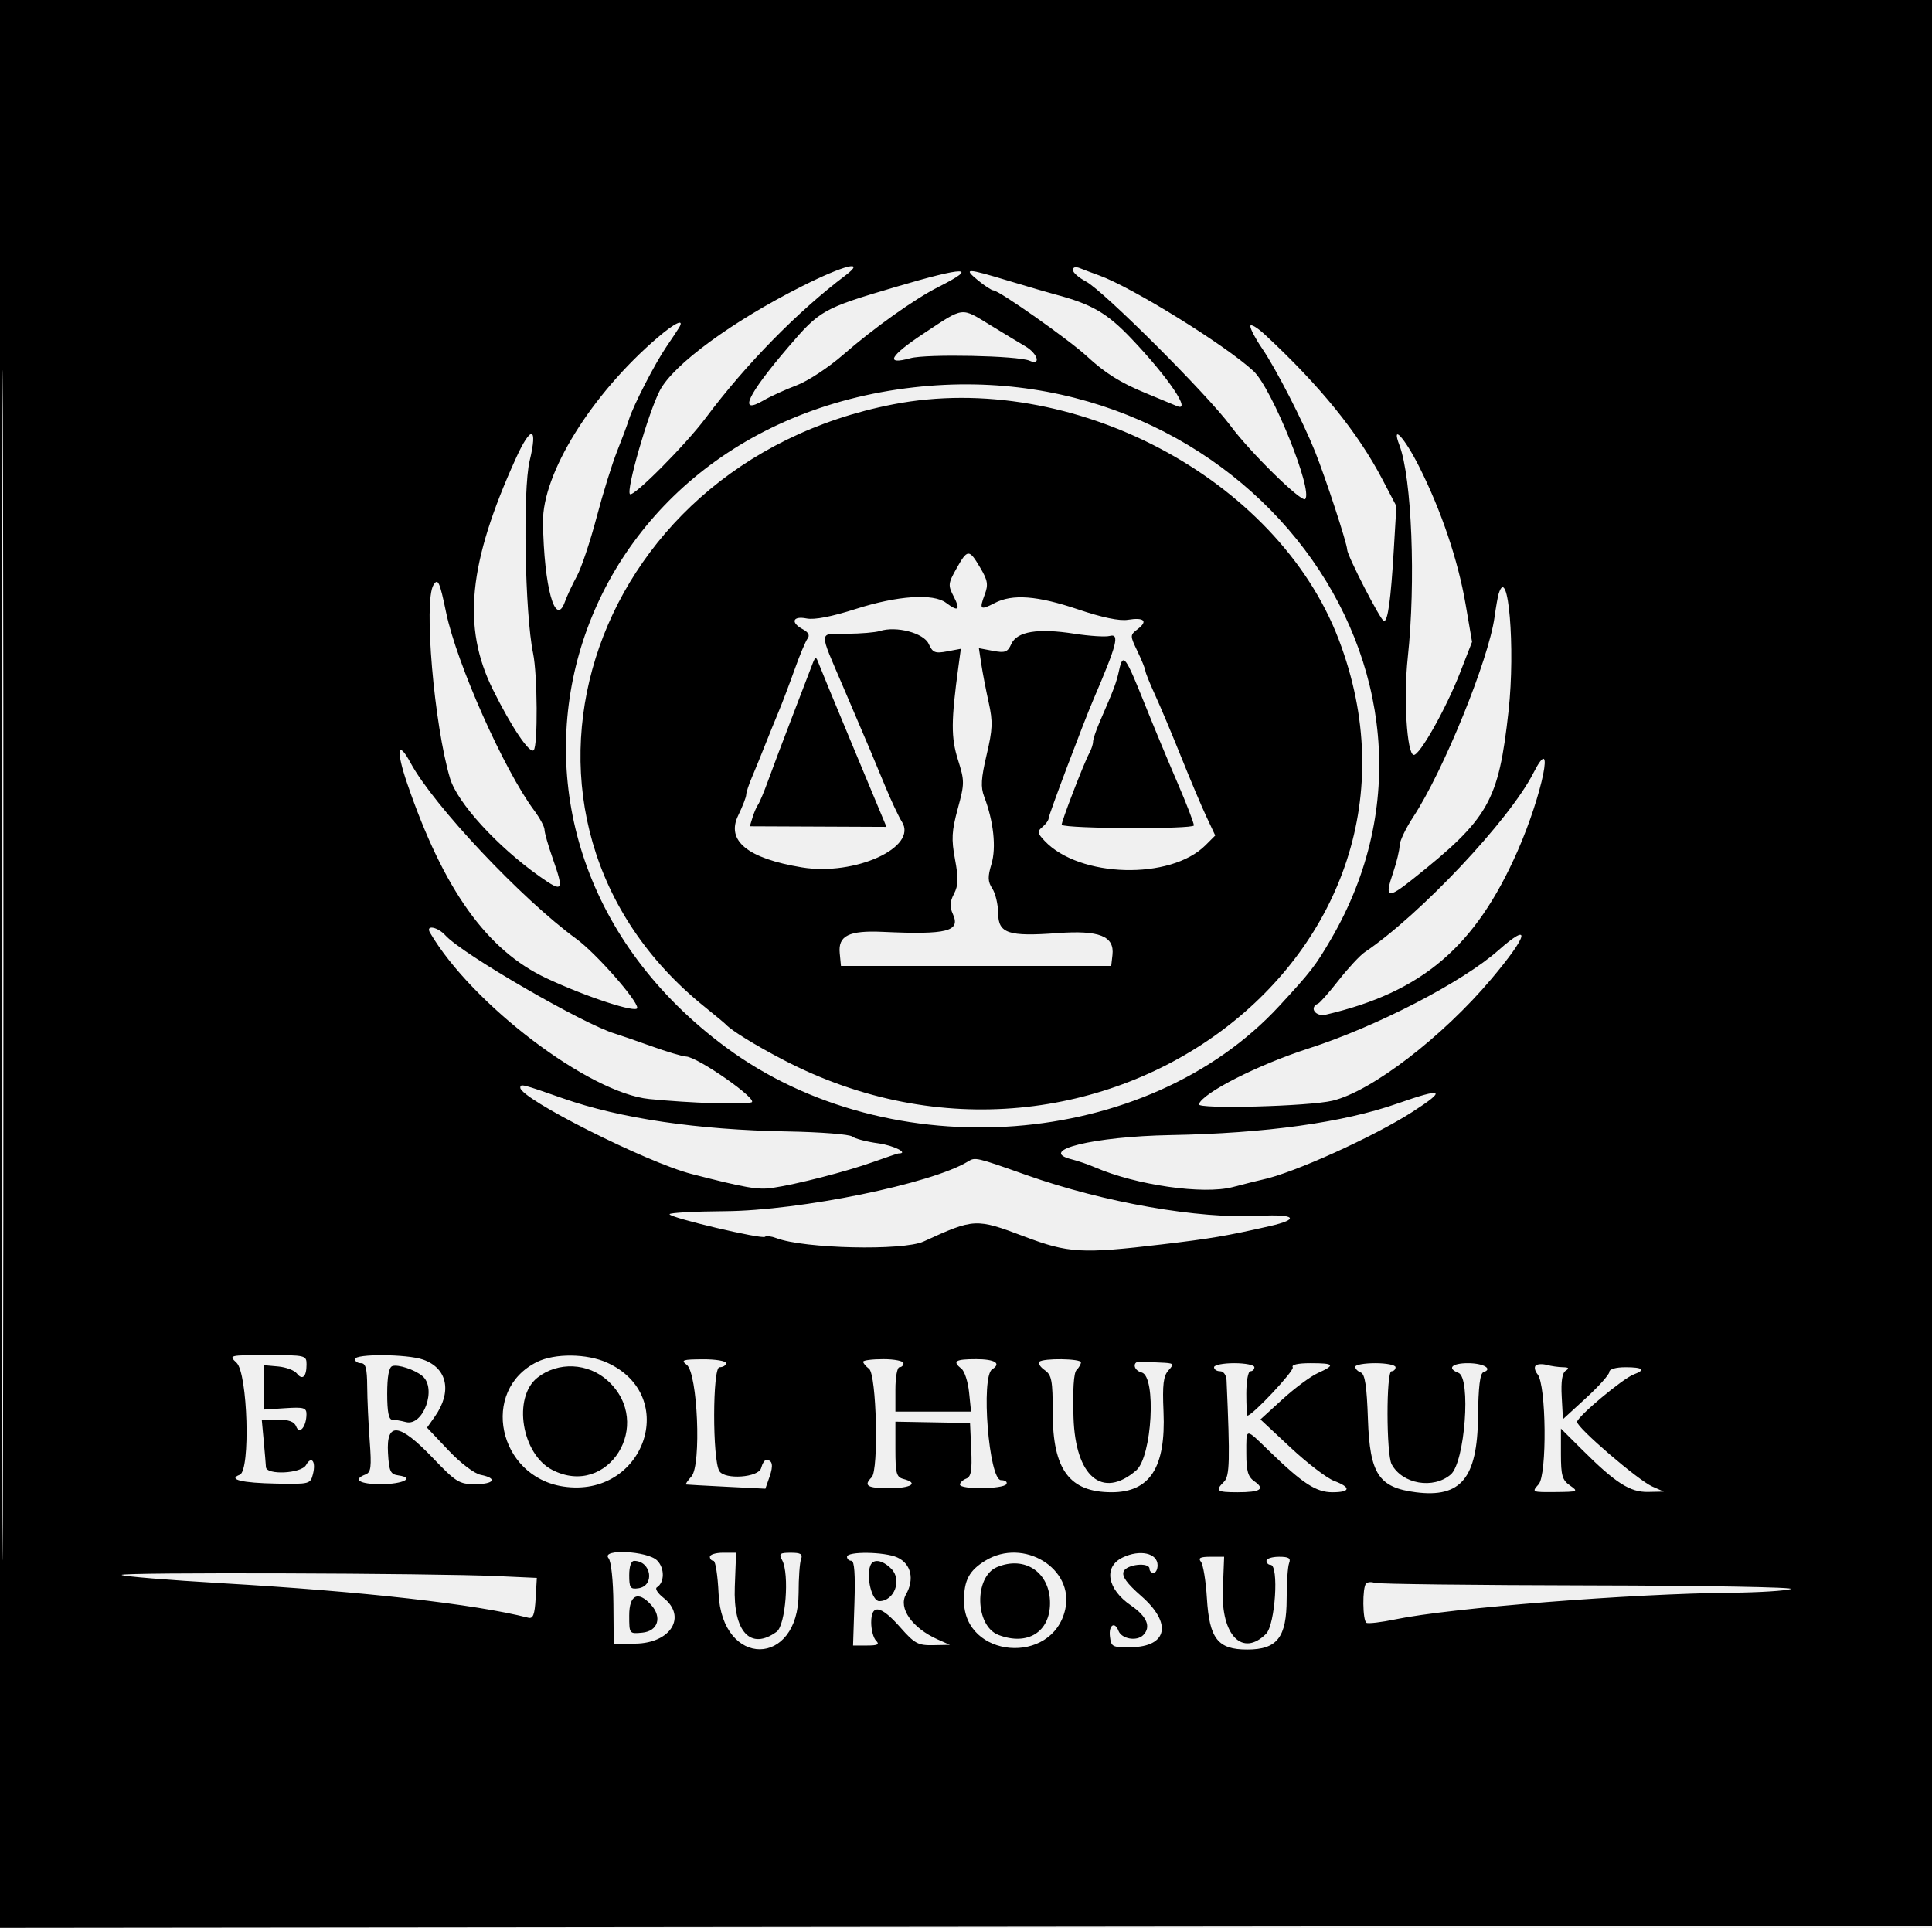
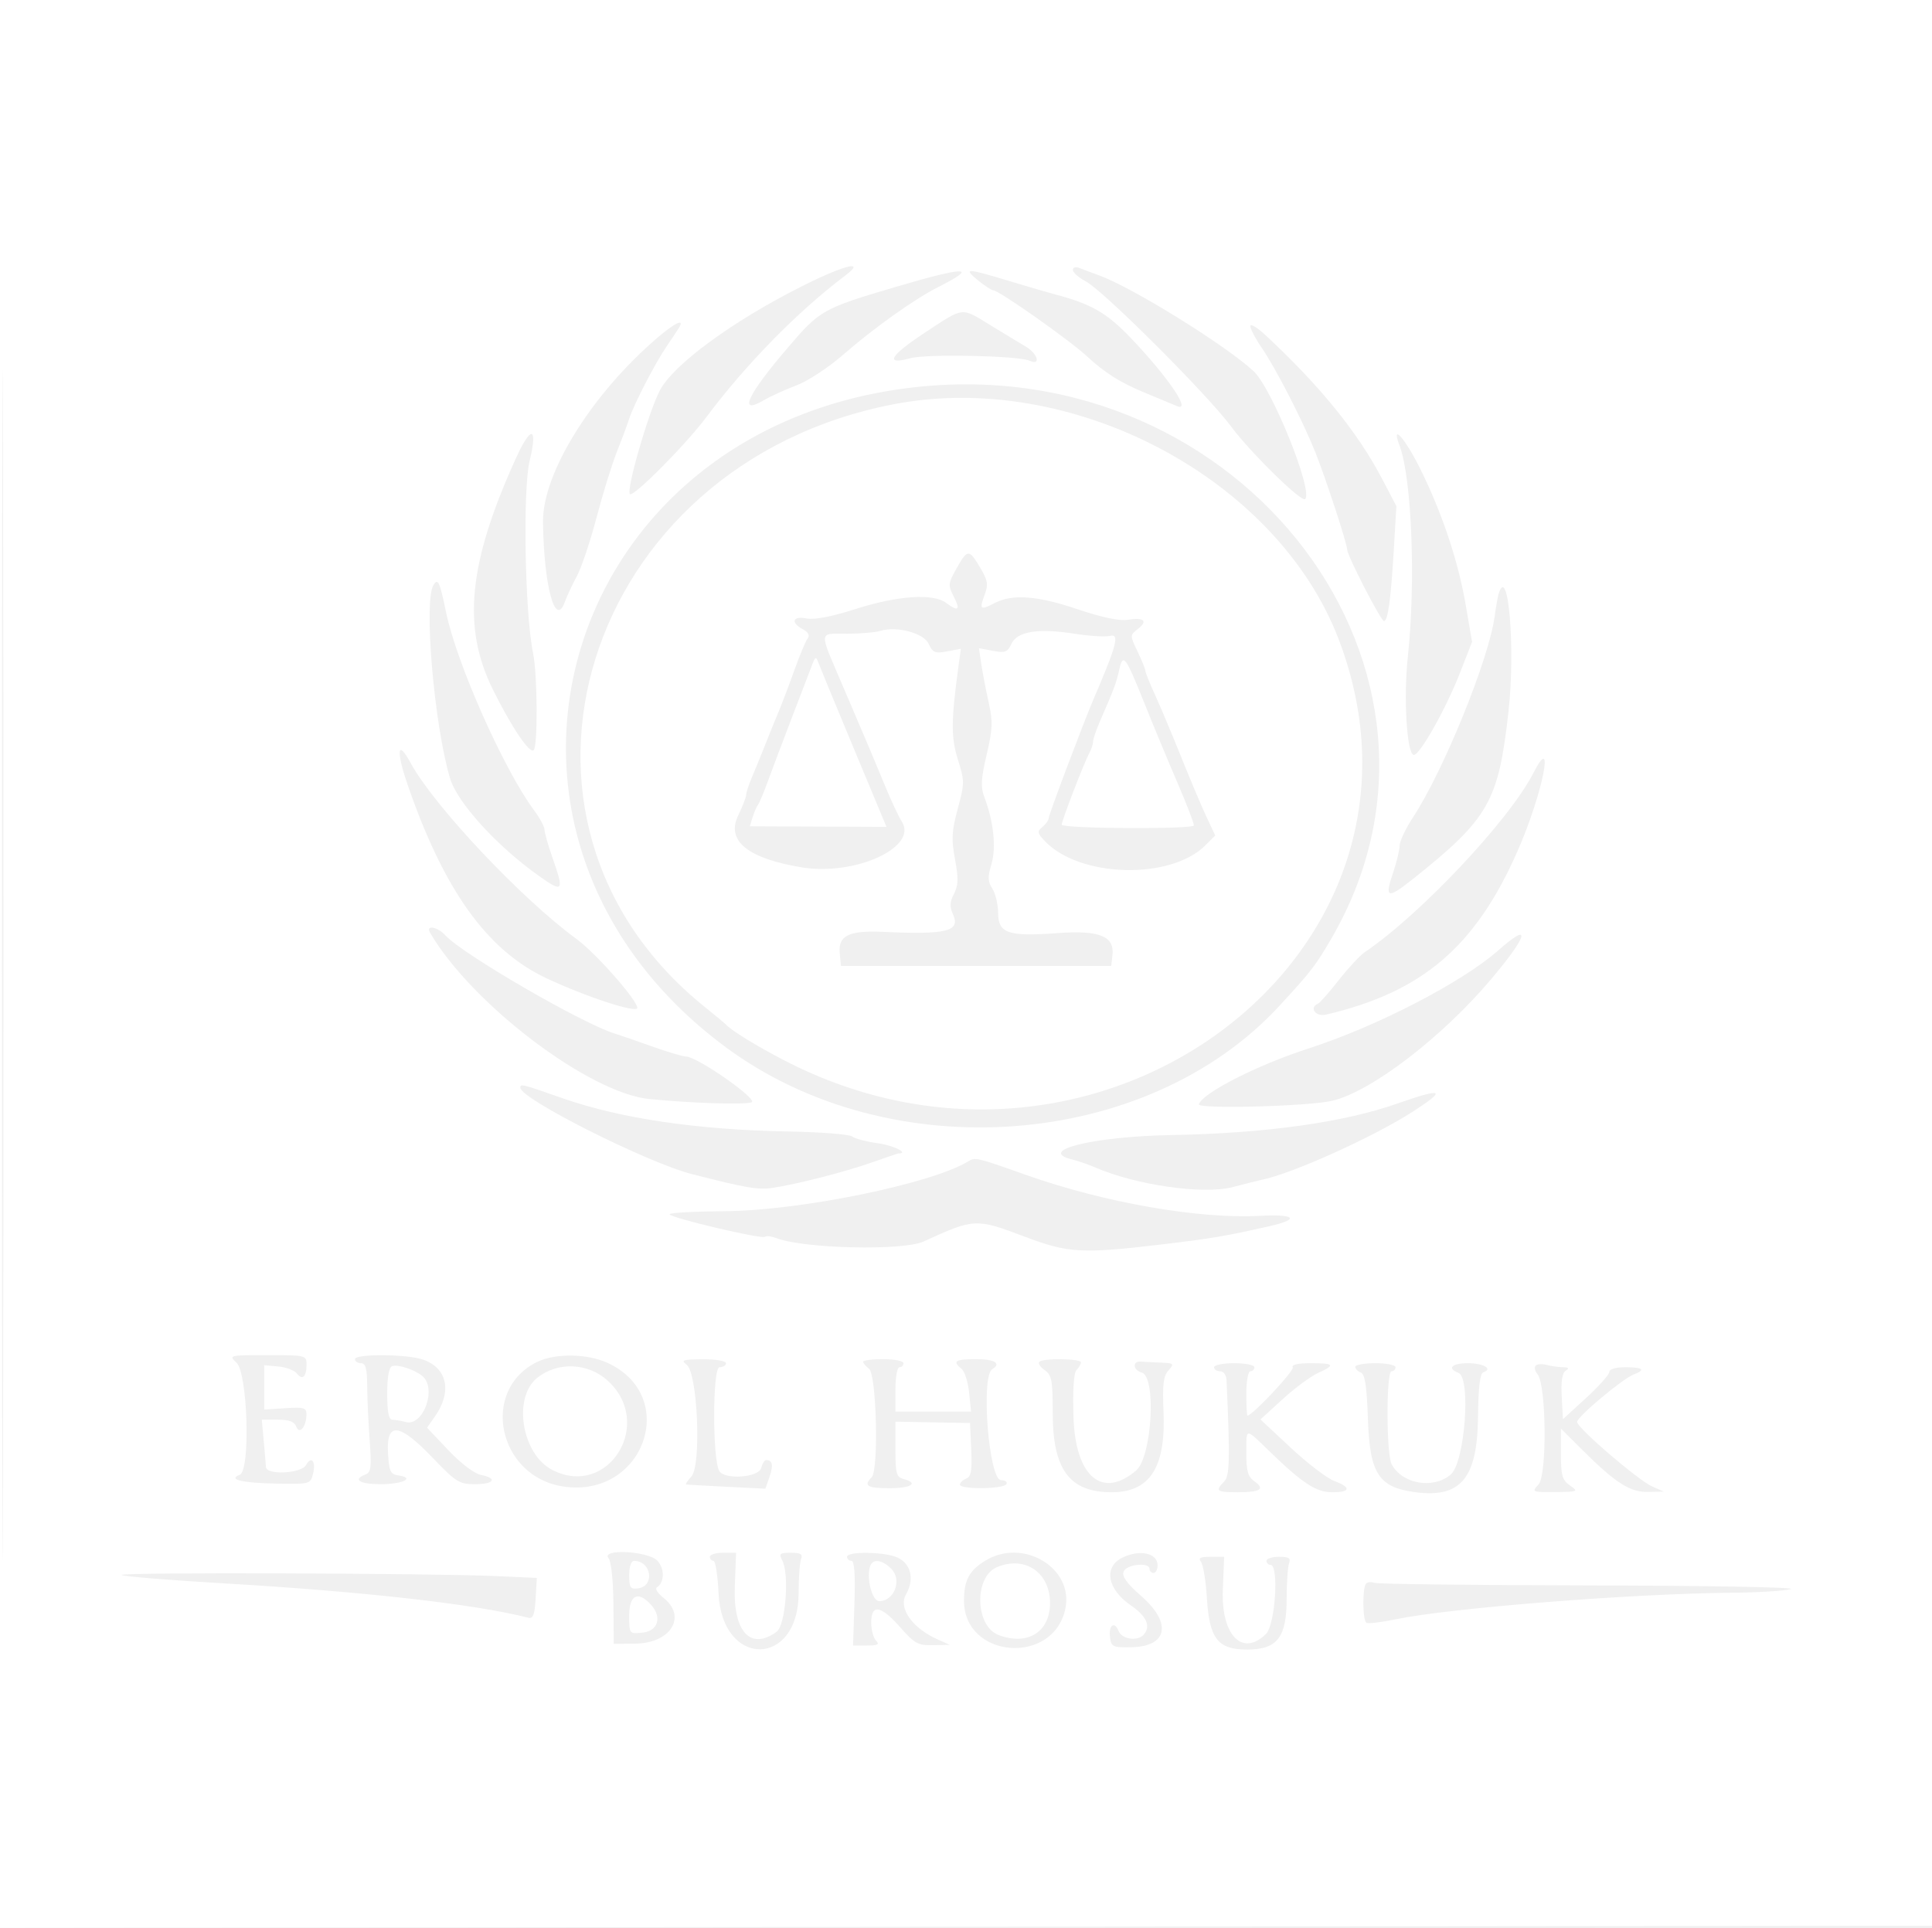
<svg xmlns="http://www.w3.org/2000/svg" width="100%" height="auto" viewBox="0 0 479 478" version="1.1">
-   <path d="M 0 239.002 L 0 478.004 239.750 477.752 L 479.500 477.500 479.752 238.750 L 480.004 0 240.002 0 L 0 0 0 239.002 M 0.492 239.500 C 0.492 370.950, 0.608 424.576, 0.750 358.670 C 0.892 292.763, 0.892 185.213, 0.750 119.670 C 0.608 54.126, 0.492 108.050, 0.492 239.500 M 198.768 71.004 C 181.467 79.719, 166.904 90.417, 163.574 96.856 C 160.706 102.403, 155.196 121.529, 156.182 122.515 C 157.013 123.347, 170.013 110.267, 175.026 103.556 C 184.898 90.341, 197.763 77.219, 209.589 68.306 C 214.887 64.312, 209.271 65.712, 198.768 71.004 M 266 66.940 C 266 67.574, 267.462 68.860, 269.250 69.797 C 273.539 72.045, 299.357 97.827, 305.133 105.631 C 309.958 112.148, 322.691 124.643, 323.590 123.743 C 325.625 121.708, 315.313 96.181, 310.762 91.987 C 303.730 85.506, 280.676 71.224, 272.500 68.283 C 270.850 67.690, 268.712 66.885, 267.750 66.495 C 266.685 66.064, 266 66.237, 266 66.940 M 222 71.161 C 203.989 76.486, 203.288 76.880, 195.364 86.148 C 185.264 97.960, 182.930 102.983, 189.250 99.307 C 191.037 98.267, 194.750 96.573, 197.500 95.542 C 200.250 94.512, 205.425 91.115, 209 87.993 C 216.616 81.344, 226.774 74.113, 232.682 71.136 C 242.885 65.995, 239.451 66.003, 222 71.161 M 242.500 69.531 C 244.150 70.883, 245.857 71.992, 246.294 71.995 C 247.679 72.004, 265.116 84.295, 269.499 88.352 C 273.980 92.499, 277.824 94.910, 284 97.445 C 287.575 98.912, 291.063 100.361, 291.750 100.664 C 295.592 102.355, 289.792 93.726, 280.551 84 C 274.461 77.590, 270.666 75.393, 261.500 72.972 C 259.850 72.536, 254.675 71.023, 250 69.610 C 239.520 66.444, 238.723 66.435, 242.500 69.531 M 229.200 82.552 C 220.586 88.236, 219.267 90.593, 225.692 88.819 C 229.712 87.709, 252.436 88.183, 255.250 89.435 C 258.172 90.735, 257.308 87.689, 254.244 85.884 C 252.735 84.996, 248.826 82.633, 245.559 80.634 C 238.177 76.119, 239.115 76.009, 229.200 82.552 M 163.055 83.685 C 146.629 97.745, 134.438 117.399, 134.622 129.524 C 134.864 145.503, 137.687 155.776, 140.042 149.250 C 140.588 147.738, 141.936 144.847, 143.038 142.826 C 144.140 140.806, 146.327 134.281, 147.898 128.326 C 149.469 122.372, 151.743 115.025, 152.952 112 C 154.161 108.975, 155.503 105.375, 155.934 104 C 157.029 100.509, 162.340 90.190, 165.198 86 C 166.512 84.075, 167.931 81.938, 168.352 81.250 C 169.804 78.881, 167.349 80.009, 163.055 83.685 M 310 80.874 C 310 81.570, 311.291 84.021, 312.870 86.320 C 316.303 91.321, 323.001 104.365, 326.057 112 C 328.664 118.516, 334 134.812, 334 136.259 C 334 137.739, 342.370 154, 343.132 154 C 344.096 154, 344.822 148.756, 345.552 136.500 L 346.207 125.500 342.761 118.909 C 336.646 107.217, 327.320 95.708, 313.707 83.054 C 311.668 81.158, 310 80.177, 310 80.874 M 226.558 96.037 C 138.121 106.082, 109.295 207.412, 180 259.696 C 220.754 289.832, 284.332 285.057, 317.207 249.391 C 325.019 240.917, 326.096 239.527, 329.918 233 C 368.692 166.785, 308.296 86.753, 226.558 96.037 M 221.500 100.243 C 144.661 115.108, 117.068 203.334, 174.760 249.691 C 177.367 251.786, 179.725 253.747, 180 254.048 C 181.334 255.510, 187.235 259.147, 194.081 262.724 C 272.402 303.658, 361.595 236.202, 331.890 158.500 C 316.610 118.532, 265.738 91.684, 221.500 100.243 M 127.882 113.684 C 116.102 139.633, 114.531 155.516, 122.214 171 C 126.838 180.321, 131.331 186.989, 132.321 186 C 133.371 184.949, 133.261 167.247, 132.171 162 C 130.137 152.209, 129.584 121.415, 131.313 114.254 C 133.391 105.647, 131.660 105.359, 127.882 113.684 M 346.964 110.406 C 350.034 118.481, 351.047 144.284, 349.029 163 C 347.951 173, 348.800 186.958, 350.500 187.182 C 351.946 187.372, 358.492 175.761, 361.975 166.827 L 364.966 159.153 363.365 149.827 C 361.496 138.937, 357.353 126.652, 351.873 115.750 C 348.239 108.520, 344.841 104.821, 346.964 110.406 M 237.140 140.965 C 235.045 144.692, 235.006 145.111, 236.482 147.965 C 238.192 151.272, 237.579 151.752, 234.559 149.468 C 231.403 147.081, 222.541 147.679, 212.223 150.975 C 206.164 152.911, 201.914 153.733, 199.973 153.345 C 196.502 152.650, 195.927 154.355, 199.065 156.035 C 200.435 156.768, 200.826 157.536, 200.227 158.320 C 199.732 158.969, 198.283 162.425, 197.009 166 C 195.735 169.575, 193.941 174.300, 193.023 176.500 C 192.105 178.700, 190.554 182.525, 189.576 185 C 188.598 187.475, 187.169 190.978, 186.399 192.784 C 185.630 194.590, 185 196.524, 185 197.082 C 185 197.640, 184.102 199.955, 183.005 202.225 C 179.989 208.468, 185.361 212.841, 198.770 215.059 C 211.955 217.240, 227.652 210.084, 223.602 203.739 C 222.816 202.507, 220.967 198.575, 219.491 195 C 216.372 187.439, 215.940 186.419, 209.133 170.493 C 202.882 155.871, 202.793 157.167, 210.049 157.133 C 213.376 157.117, 217.020 156.811, 218.147 156.453 C 222.241 155.154, 229.016 156.940, 230.248 159.644 C 231.244 161.830, 231.825 162.068, 234.806 161.509 L 238.223 160.868 237.635 165.184 C 235.790 178.737, 235.766 182.847, 237.496 188.349 C 239.167 193.661, 239.165 194.210, 237.458 200.517 C 235.954 206.074, 235.845 208.067, 236.775 213.063 C 237.656 217.804, 237.604 219.534, 236.518 221.627 C 235.486 223.618, 235.421 224.830, 236.251 226.653 C 238.201 230.932, 234.848 231.784, 218.918 231.052 C 210.475 230.664, 207.772 231.990, 208.192 236.316 L 208.500 239.500 242 239.500 L 275.500 239.500 275.810 236.813 C 276.353 232.116, 272.568 230.598, 262.211 231.359 C 249.961 232.259, 247.508 231.437, 247.471 226.425 C 247.455 224.266, 246.809 221.528, 246.036 220.339 C 244.893 218.582, 244.852 217.439, 245.815 214.224 C 247.040 210.133, 246.338 203.638, 244.009 197.520 C 243.108 195.153, 243.233 193.018, 244.617 187.142 C 246.114 180.786, 246.184 178.951, 245.115 174.122 C 244.430 171.030, 243.607 166.750, 243.285 164.610 L 242.699 160.721 246.183 161.375 C 249.200 161.940, 249.811 161.711, 250.746 159.659 C 252.159 156.558, 257.303 155.719, 266.322 157.118 C 270.099 157.704, 274.047 157.959, 275.095 157.685 C 277.668 157.013, 276.986 159.683, 271.061 173.500 C 268.623 179.183, 260 202.063, 260 202.847 C 260 203.346, 259.310 204.328, 258.467 205.028 C 257.104 206.159, 257.161 206.543, 258.981 208.480 C 267.590 217.644, 290.192 218.263, 298.881 209.573 L 301.295 207.159 299.119 202.529 C 297.921 199.982, 295.101 193.309, 292.851 187.699 C 290.601 182.090, 287.689 175.165, 286.380 172.312 C 285.071 169.458, 283.985 166.758, 283.966 166.312 C 283.947 165.865, 283.072 163.700, 282.020 161.500 C 280.127 157.540, 280.128 157.485, 282.099 155.962 C 284.676 153.970, 283.652 153.020, 279.633 153.672 C 277.553 154.010, 273.256 153.113, 267.281 151.095 C 257.195 147.688, 251.020 147.219, 246.601 149.524 C 243.032 151.385, 242.744 151.141, 244.137 147.434 C 245.068 144.956, 244.895 143.918, 243.021 140.750 C 240.253 136.070, 239.883 136.084, 237.140 140.965 M 107.470 145.049 C 104.999 149.047, 107.634 179.775, 111.581 192.992 C 113.389 199.045, 123.264 209.866, 133.750 217.283 C 139.609 221.427, 139.907 221.011, 137 212.740 C 135.900 209.611, 135 206.451, 135 205.719 C 135 204.987, 133.846 202.839, 132.436 200.944 C 124.961 190.905, 113.227 164.526, 110.608 151.876 C 109.021 144.208, 108.581 143.250, 107.470 145.049 M 371.552 147.250 C 371.340 147.938, 370.886 150.525, 370.542 153 C 369.065 163.640, 357.844 191.214, 350.355 202.604 C 348.510 205.410, 347 208.593, 347 209.675 C 347 210.758, 346.274 213.773, 345.388 216.376 C 343.222 222.730, 343.971 222.989, 350.190 218.037 C 369.161 202.933, 371.529 198.781, 374.016 176.260 C 375.736 160.684, 373.938 139.509, 371.552 147.250 M 201.483 164.500 C 201.070 165.600, 198.827 171.450, 196.498 177.500 C 194.169 183.550, 191.452 190.750, 190.460 193.500 C 189.467 196.250, 188.338 198.950, 187.950 199.500 C 187.562 200.050, 186.943 201.484, 186.575 202.687 L 185.905 204.874 202.844 204.947 L 219.783 205.021 211.547 185.260 C 207.017 174.392, 203.068 164.825, 202.772 164 C 202.345 162.812, 202.077 162.916, 201.483 164.500 M 277.468 166.147 C 276.769 169.329, 276.289 170.607, 272.583 179.151 C 271.713 181.159, 271 183.303, 271 183.915 C 271 184.527, 270.577 185.809, 270.059 186.764 C 268.676 189.315, 262.930 204.272, 263.237 204.521 C 264.441 205.497, 296 205.626, 295.998 204.656 C 295.996 204.020, 294.149 199.225, 291.893 194 C 289.636 188.775, 285.989 180, 283.788 174.500 C 279.012 162.569, 278.424 161.792, 277.468 166.147 M 100.952 194.250 C 109.977 220.600, 120.723 235.633, 135.475 242.550 C 145.397 247.202, 158 251.319, 158 249.908 C 158 247.960, 147.703 236.291, 142.892 232.787 C 129.377 222.943, 107.484 199.700, 101.797 189.158 C 98.588 183.210, 98.126 185.998, 100.952 194.250 M 380.169 191.669 C 374.231 203.309, 352.153 226.766, 338.367 236.083 C 337.194 236.876, 334.296 239.994, 331.927 243.012 C 329.558 246.030, 327.256 248.650, 326.810 248.833 C 324.469 249.797, 326.157 252.180, 328.750 251.573 C 352.652 245.974, 365.804 234.741, 376.255 211 C 382.414 197.009, 385.684 180.859, 380.169 191.669 M 106.612 231.250 C 116.949 248.944, 146.063 271.027, 161 272.503 C 171.271 273.518, 184.122 273.940, 186.302 273.333 C 188.302 272.777, 172.976 262.036, 170.070 261.958 C 169.207 261.934, 165.350 260.785, 161.500 259.403 C 157.650 258.022, 153.600 256.623, 152.500 256.295 C 144.667 253.962, 114.626 236.560, 110.433 231.926 C 108.491 229.780, 105.438 229.240, 106.612 231.250 M 371.500 235.620 C 362.552 243.533, 341.366 254.497, 324.500 259.943 C 311.802 264.043, 298.178 270.966, 297.234 273.798 C 296.817 275.050, 324.508 274.317, 330.360 272.921 C 340.029 270.614, 357.635 257.116, 369.770 242.704 C 378.909 231.852, 379.775 228.303, 371.500 235.620 M 129 269.693 C 129 272.435, 160.349 288.230, 171.460 291.087 C 184.922 294.548, 187.913 295.063, 191.500 294.538 C 197.508 293.658, 209.741 290.514, 216.465 288.122 C 219.746 286.955, 222.559 286, 222.715 286 C 225.530 286, 221.580 283.997, 217.750 283.482 C 214.863 283.094, 211.951 282.333, 211.280 281.791 C 210.610 281.249, 203.410 280.687, 195.280 280.542 C 172.895 280.142, 153.779 277.321, 139.502 272.310 C 129.446 268.780, 129 268.669, 129 269.693 M 346.500 273.606 C 333.038 278.330, 313.805 281.010, 290.276 281.438 C 271.091 281.788, 256.924 285.269, 265.741 287.466 C 267.258 287.845, 269.850 288.738, 271.500 289.451 C 281.706 293.865, 298.348 296.243, 305.647 294.331 C 308.866 293.488, 312.175 292.658, 313 292.487 C 320.569 290.918, 340.604 281.858, 350.250 275.643 C 358.788 270.142, 357.838 269.626, 346.500 273.606 M 240 287.983 C 230.992 293.503, 198.383 300.174, 179.750 300.310 C 172.188 300.364, 166 300.704, 166 301.064 C 166 301.920, 188.983 307.350, 189.676 306.658 C 189.967 306.366, 191.233 306.518, 192.488 306.995 C 199.367 309.611, 223.892 310.168, 229 307.824 C 241.535 302.074, 241.958 302.053, 254 306.606 C 264.879 310.719, 268.185 310.908, 288.043 308.552 C 300.213 307.109, 304.034 306.461, 314.750 304.027 C 322.426 302.283, 321.161 300.987, 312.250 301.465 C 297.191 302.273, 273.730 298.167, 254.500 291.358 C 241.914 286.902, 241.806 286.877, 240 287.983 M 58.638 337.877 C 61.427 340.475, 62.136 364.627, 59.454 365.656 C 56.391 366.831, 59.968 367.697, 68.546 367.857 C 76.787 368.011, 76.971 367.963, 77.599 365.461 C 78.381 362.345, 77.218 360.859, 75.875 363.258 C 74.693 365.372, 66.041 365.800, 65.935 363.750 C 65.900 363.063, 65.652 360.137, 65.385 357.250 L 64.899 352 68.843 352 C 71.651 352, 72.976 352.495, 73.447 353.722 C 74.249 355.812, 75.959 353.748, 75.985 350.658 C 75.998 349.058, 75.311 348.861, 70.750 349.158 L 65.500 349.500 65.500 344 L 65.500 338.500 69 338.817 C 70.925 338.992, 72.994 339.772, 73.599 340.552 C 74.975 342.326, 76 341.379, 76 338.333 C 76 336.049, 75.795 336, 66.311 336 C 56.786 336, 56.657 336.032, 58.638 337.877 M 88 337 C 88 337.550, 88.675 338, 89.500 338 C 90.655 338, 91.009 339.323, 91.039 343.750 C 91.061 346.913, 91.339 352.981, 91.658 357.236 C 92.148 363.788, 91.989 365.067, 90.619 365.593 C 87.333 366.854, 89.154 368, 94.441 368 C 99.894 368, 103.019 366.425, 98.765 365.821 C 96.787 365.541, 96.462 364.835, 96.198 360.250 C 95.747 352.424, 98.984 352.788, 107.319 361.500 C 113.055 367.496, 113.865 368, 117.769 368 C 122.542 368, 123.452 366.540, 119.208 365.692 C 117.579 365.366, 114.220 362.811, 111.145 359.560 L 105.874 353.986 107.806 351.243 C 112.144 345.083, 110.930 339.217, 104.881 337.108 C 100.901 335.721, 88 335.638, 88 337 M 133.154 337.694 C 118.935 344.700, 123.462 366.147, 139.673 368.578 C 159.674 371.578, 168.686 346.122, 150.541 337.880 C 145.523 335.600, 137.577 335.515, 133.154 337.694 M 170.260 338.400 C 172.970 340.456, 173.933 363.311, 171.427 366.081 C 170.472 367.136, 169.872 368.035, 170.095 368.078 C 170.318 368.120, 174.834 368.372, 180.131 368.638 L 189.762 369.121 190.799 366.146 C 191.788 363.309, 191.520 362, 189.950 362 C 189.556 362, 188.998 362.900, 188.710 364 C 188.097 366.347, 179.708 366.955, 178.346 364.751 C 176.613 361.947, 176.645 339, 178.382 339 C 179.272 339, 180 338.550, 180 338 C 180 337.446, 177.438 337.014, 174.250 337.032 C 169.237 337.060, 168.726 337.235, 170.260 338.400 M 214 337.640 C 214 337.992, 214.659 338.779, 215.464 339.390 C 217.320 340.798, 217.895 364.505, 216.115 366.285 C 214.014 368.386, 215.006 369, 220.500 369 C 225.933 369, 227.881 367.725, 224 366.710 C 222.246 366.252, 222 365.346, 222 359.344 L 221.999 352.500 231.250 352.665 L 240.500 352.831 240.796 359.429 C 241.030 364.648, 240.769 366.151, 239.546 366.621 C 238.696 366.947, 238 367.616, 238 368.107 C 238 369.339, 248.734 369.239, 249.500 368 C 249.840 367.450, 249.248 367, 248.184 367 C 245.175 367, 243.132 341.273, 246 339.500 C 248.342 338.053, 246.657 337, 242 337 C 236.806 337, 236.037 337.509, 238.388 339.390 C 239.151 340, 239.996 342.637, 240.265 345.250 L 240.754 350 231.377 350 L 222 350 222 344.500 C 222 341.475, 222.450 339, 223 339 C 223.550 339, 224 338.550, 224 338 C 224 337.450, 221.750 337, 219 337 C 216.250 337, 214 337.288, 214 337.640 M 257.673 337.660 C 257.310 338.023, 257.910 338.949, 259.006 339.717 C 260.752 340.940, 261 342.258, 261.002 350.307 C 261.004 364.395, 265.156 369.994, 275.602 369.998 C 285.103 370.002, 289.069 363.844, 288.470 350.022 C 288.178 343.275, 288.431 341.182, 289.707 339.772 C 291.212 338.108, 291.087 337.991, 287.655 337.850 C 285.645 337.767, 283.475 337.655, 282.833 337.600 C 280.697 337.417, 280.884 339.737, 283.052 340.303 C 286.742 341.268, 285.627 361.208, 281.694 364.588 C 273.312 371.793, 266.628 366.155, 266.156 351.482 C 265.935 344.625, 266.204 340.396, 266.906 339.694 C 267.508 339.092, 268 338.240, 268 337.800 C 268 336.842, 258.619 336.715, 257.673 337.660 M 97.250 338.727 C 96.426 339.017, 96 341.351, 96 345.583 C 96 350.043, 96.381 352.004, 97.250 352.014 C 97.938 352.021, 99.445 352.281, 100.601 352.591 C 104.944 353.757, 108.384 344.223, 104.717 341.180 C 102.795 339.585, 98.667 338.228, 97.250 338.727 M 301 339 C 301 339.550, 301.675 340, 302.500 340 C 303.359 340, 304.043 340.961, 304.100 342.250 C 304.981 362.147, 304.886 365.971, 303.477 367.380 C 301.196 369.661, 301.630 370, 306.833 370 C 312.524 370, 313.739 369.206, 310.994 367.283 C 309.417 366.179, 309 364.747, 309 360.443 C 309 353.870, 308.616 353.908, 314.774 359.875 C 323.004 367.849, 326.312 370, 330.344 370 C 334.871 370, 335.044 368.796, 330.750 367.176 C 328.962 366.501, 324.125 362.798, 320 358.947 L 312.500 351.946 318 346.927 C 321.025 344.167, 324.962 341.248, 326.750 340.441 C 331.180 338.440, 330.854 338, 324.941 338 C 321.760 338, 320.116 338.378, 320.512 339.019 C 320.999 339.807, 310.500 351, 309.275 351 C 309.124 351, 309 348.525, 309 345.500 C 309 342.475, 309.450 340, 310 340 C 310.550 340, 311 339.550, 311 339 C 311 338.450, 308.750 338, 306 338 C 303.250 338, 301 338.450, 301 339 M 336 338.893 C 336 339.384, 336.624 340.025, 337.387 340.318 C 338.420 340.715, 338.870 343.672, 339.153 351.922 C 339.616 365.466, 341.820 368.822, 351.026 370.003 C 362.191 371.436, 366.274 366.499, 366.443 351.368 C 366.526 343.885, 366.932 340.523, 367.787 340.238 C 370.232 339.423, 367.787 338, 363.941 338 C 359.946 338, 358.687 339.282, 361.588 340.396 C 364.762 341.614, 363.185 362.588, 359.694 365.589 C 355.365 369.309, 347.665 367.979, 345.030 363.055 C 343.687 360.546, 343.660 340, 345 340 C 345.550 340, 346 339.550, 346 339 C 346 338.450, 343.750 338, 341 338 C 338.250 338, 336 338.402, 336 338.893 M 380.733 338.600 C 380.340 338.994, 380.553 339.961, 381.207 340.750 C 383.375 343.362, 383.590 365.691, 381.469 368.034 C 379.719 369.968, 379.786 369.999, 385.595 369.948 C 391.255 369.897, 391.407 369.830, 389.250 368.326 C 387.323 366.981, 387 365.857, 387 360.487 L 387 354.218 392.250 359.449 C 400.542 367.709, 404.136 370.012, 408.594 369.919 L 412.500 369.838 409.643 368.575 C 406.119 367.018, 390.997 354.025, 391.007 352.563 C 391.016 351.285, 402.341 341.799, 405.072 340.782 C 408.105 339.653, 407.346 339, 403 339 C 400.615 339, 399 339.472, 399 340.169 C 399 340.811, 396.413 343.711, 393.250 346.612 L 387.500 351.886 387.195 346.286 C 386.989 342.488, 387.311 340.419, 388.195 339.858 C 389.138 339.261, 388.944 339.023, 387.500 339.002 C 386.400 338.986, 384.589 338.728, 383.475 338.428 C 382.361 338.129, 381.127 338.206, 380.733 338.600 M 133.250 341.584 C 127.066 346.458, 129.315 360.526, 136.906 364.451 C 150.741 371.606, 162.348 353.039, 150.709 342.372 C 145.828 337.899, 138.354 337.561, 133.250 341.584 M 150.878 386.353 C 151.529 387.138, 152.035 391.885, 152.082 397.648 L 152.162 407.590 157.488 407.535 C 166.330 407.442, 170.394 400.815, 164.466 396.152 C 163.073 395.056, 162.344 393.906, 162.846 393.595 C 164.790 392.394, 164.832 388.832, 162.926 386.926 C 160.526 384.526, 148.903 383.974, 150.878 386.353 M 176 386 C 176 386.550, 176.402 387, 176.894 387 C 177.386 387, 177.954 390.644, 178.156 395.097 C 178.997 413.608, 198 413.520, 198 395.005 C 198 391.242, 198.273 387.452, 198.607 386.582 C 199.081 385.346, 198.526 385, 196.072 385 C 193.313 385, 193.052 385.228, 193.930 386.869 C 195.757 390.283, 194.776 402.960, 192.559 404.581 C 186.106 409.299, 181.752 404.619, 182.179 393.426 L 182.500 384.995 179.250 384.998 C 177.463 384.999, 176 385.450, 176 386 M 210 386 C 210 386.550, 210.491 387, 211.091 387 C 211.831 387, 212.072 390.375, 211.841 397.501 L 211.500 408.002 214.950 408.001 C 217.633 408, 218.133 407.733, 217.200 406.800 C 216.540 406.140, 216 404.115, 216 402.300 C 216 397.622, 218.384 398.019, 223.209 403.500 C 226.753 407.526, 227.609 407.991, 231.335 407.918 L 235.500 407.837 232.500 406.502 C 226.176 403.688, 222.672 398.734, 224.613 395.351 C 226.781 391.574, 225.885 387.724, 222.477 386.171 C 219.340 384.742, 210 384.614, 210 386 M 244.314 386.950 C 240.289 389.404, 239 391.818, 239 396.899 C 239 411.172, 260.956 413.045, 264.102 399.042 C 266.382 388.893, 253.769 381.185, 244.314 386.950 M 278.329 386.185 C 273.530 388.506, 274.487 394.021, 280.390 398.065 C 284.378 400.797, 285.453 403.404, 283.429 405.429 C 281.828 407.029, 278.081 406.375, 277.308 404.361 C 276.376 401.931, 274.858 402.923, 275.184 405.750 C 275.482 408.343, 275.779 408.496, 280.383 408.429 C 289.488 408.296, 290.671 402.491, 282.965 395.751 C 279.375 392.610, 278.114 390.866, 278.572 389.673 C 279.267 387.862, 285 387.261, 285 389 C 285 389.550, 285.450 390, 286 390 C 286.550 390, 287 389.148, 287 388.107 C 287 385.080, 282.621 384.110, 278.329 386.185 M 297.753 387.250 C 298.302 387.938, 298.966 392, 299.227 396.278 C 299.843 406.338, 301.934 409, 309.222 409 C 316.660 409, 319 405.993, 319 396.436 C 319 392.436, 319.273 388.452, 319.607 387.582 C 320.080 386.349, 319.529 386, 317.107 386 C 315.398 386, 314 386.450, 314 387 C 314 387.550, 314.450 388, 315 388 C 317.136 388, 316.180 402.820, 313.896 405.104 C 308.083 410.917, 302.737 405.504, 303.177 394.250 L 303.500 386 300.128 386 C 297.564 386, 296.995 386.300, 297.753 387.250 M 156 390.570 C 156 393.699, 156.277 394.100, 158.250 393.820 C 162.413 393.228, 161.508 387.067, 157.250 387.015 C 156.481 387.006, 156 388.372, 156 390.570 M 215.758 388.250 C 214.708 391.128, 216.204 397, 217.987 397 C 221.739 397, 223.710 391.710, 220.977 388.977 C 218.728 386.728, 216.430 386.408, 215.758 388.250 M 247.180 388.566 C 241.461 390.971, 241.725 403.146, 247.545 405.379 C 254.728 408.135, 260.333 404.673, 260.333 397.479 C 260.333 389.882, 254.099 385.657, 247.180 388.566 M 30.171 390.505 C 30.525 390.858, 41.768 391.787, 55.157 392.570 C 90.216 394.619, 117.646 397.710, 131 401.117 C 132.162 401.414, 132.567 400.344, 132.798 396.371 L 133.096 391.243 123.298 390.797 C 107.044 390.058, 29.481 389.814, 30.171 390.505 M 338.698 392.636 C 337.742 393.591, 337.812 401.766, 338.781 402.365 C 339.211 402.630, 342.473 402.242, 346.031 401.501 C 359.585 398.681, 404.447 395.138, 429.500 394.910 C 436.100 394.850, 442.625 394.440, 444 394 C 445.375 393.560, 423.024 393.155, 394.332 393.100 C 365.639 393.045, 341.541 392.761, 340.780 392.469 C 340.018 392.177, 339.082 392.252, 338.698 392.636 M 156 400.563 C 156 405.109, 156.012 405.126, 159.250 404.813 C 163.129 404.439, 164.214 400.999, 161.425 397.918 C 158.195 394.348, 156 395.418, 156 400.563" stroke="none" fill="black" fill-rule="evenodd" />
+   <path d="M 0 239.002 L 0 478.004 239.750 477.752 L 479.500 477.500 479.752 238.750 L 480.004 0 240.002 0 L 0 0 0 239.002 M 0.492 239.500 C 0.492 370.950, 0.608 424.576, 0.750 358.670 C 0.892 292.763, 0.892 185.213, 0.750 119.670 C 0.608 54.126, 0.492 108.050, 0.492 239.500 M 198.768 71.004 C 181.467 79.719, 166.904 90.417, 163.574 96.856 C 160.706 102.403, 155.196 121.529, 156.182 122.515 C 157.013 123.347, 170.013 110.267, 175.026 103.556 C 184.898 90.341, 197.763 77.219, 209.589 68.306 C 214.887 64.312, 209.271 65.712, 198.768 71.004 M 266 66.940 C 266 67.574, 267.462 68.860, 269.250 69.797 C 273.539 72.045, 299.357 97.827, 305.133 105.631 C 309.958 112.148, 322.691 124.643, 323.590 123.743 C 325.625 121.708, 315.313 96.181, 310.762 91.987 C 303.730 85.506, 280.676 71.224, 272.500 68.283 C 270.850 67.690, 268.712 66.885, 267.750 66.495 C 266.685 66.064, 266 66.237, 266 66.940 M 222 71.161 C 203.989 76.486, 203.288 76.880, 195.364 86.148 C 185.264 97.960, 182.930 102.983, 189.250 99.307 C 191.037 98.267, 194.750 96.573, 197.500 95.542 C 200.250 94.512, 205.425 91.115, 209 87.993 C 216.616 81.344, 226.774 74.113, 232.682 71.136 C 242.885 65.995, 239.451 66.003, 222 71.161 M 242.500 69.531 C 244.150 70.883, 245.857 71.992, 246.294 71.995 C 247.679 72.004, 265.116 84.295, 269.499 88.352 C 273.980 92.499, 277.824 94.910, 284 97.445 C 287.575 98.912, 291.063 100.361, 291.750 100.664 C 295.592 102.355, 289.792 93.726, 280.551 84 C 274.461 77.590, 270.666 75.393, 261.500 72.972 C 259.850 72.536, 254.675 71.023, 250 69.610 C 239.520 66.444, 238.723 66.435, 242.500 69.531 M 229.200 82.552 C 220.586 88.236, 219.267 90.593, 225.692 88.819 C 229.712 87.709, 252.436 88.183, 255.250 89.435 C 258.172 90.735, 257.308 87.689, 254.244 85.884 C 252.735 84.996, 248.826 82.633, 245.559 80.634 C 238.177 76.119, 239.115 76.009, 229.200 82.552 M 163.055 83.685 C 146.629 97.745, 134.438 117.399, 134.622 129.524 C 134.864 145.503, 137.687 155.776, 140.042 149.250 C 140.588 147.738, 141.936 144.847, 143.038 142.826 C 144.140 140.806, 146.327 134.281, 147.898 128.326 C 149.469 122.372, 151.743 115.025, 152.952 112 C 154.161 108.975, 155.503 105.375, 155.934 104 C 157.029 100.509, 162.340 90.190, 165.198 86 C 166.512 84.075, 167.931 81.938, 168.352 81.250 C 169.804 78.881, 167.349 80.009, 163.055 83.685 M 310 80.874 C 310 81.570, 311.291 84.021, 312.870 86.320 C 316.303 91.321, 323.001 104.365, 326.057 112 C 328.664 118.516, 334 134.812, 334 136.259 C 334 137.739, 342.370 154, 343.132 154 C 344.096 154, 344.822 148.756, 345.552 136.500 L 346.207 125.500 342.761 118.909 C 336.646 107.217, 327.320 95.708, 313.707 83.054 C 311.668 81.158, 310 80.177, 310 80.874 M 226.558 96.037 C 138.121 106.082, 109.295 207.412, 180 259.696 C 220.754 289.832, 284.332 285.057, 317.207 249.391 C 325.019 240.917, 326.096 239.527, 329.918 233 C 368.692 166.785, 308.296 86.753, 226.558 96.037 M 221.500 100.243 C 144.661 115.108, 117.068 203.334, 174.760 249.691 C 177.367 251.786, 179.725 253.747, 180 254.048 C 181.334 255.510, 187.235 259.147, 194.081 262.724 C 272.402 303.658, 361.595 236.202, 331.890 158.500 C 316.610 118.532, 265.738 91.684, 221.500 100.243 M 127.882 113.684 C 116.102 139.633, 114.531 155.516, 122.214 171 C 126.838 180.321, 131.331 186.989, 132.321 186 C 133.371 184.949, 133.261 167.247, 132.171 162 C 130.137 152.209, 129.584 121.415, 131.313 114.254 C 133.391 105.647, 131.660 105.359, 127.882 113.684 M 346.964 110.406 C 350.034 118.481, 351.047 144.284, 349.029 163 C 347.951 173, 348.800 186.958, 350.500 187.182 C 351.946 187.372, 358.492 175.761, 361.975 166.827 L 364.966 159.153 363.365 149.827 C 361.496 138.937, 357.353 126.652, 351.873 115.750 C 348.239 108.520, 344.841 104.821, 346.964 110.406 M 237.140 140.965 C 235.045 144.692, 235.006 145.111, 236.482 147.965 C 238.192 151.272, 237.579 151.752, 234.559 149.468 C 231.403 147.081, 222.541 147.679, 212.223 150.975 C 206.164 152.911, 201.914 153.733, 199.973 153.345 C 196.502 152.650, 195.927 154.355, 199.065 156.035 C 200.435 156.768, 200.826 157.536, 200.227 158.320 C 199.732 158.969, 198.283 162.425, 197.009 166 C 195.735 169.575, 193.941 174.300, 193.023 176.500 C 192.105 178.700, 190.554 182.525, 189.576 185 C 188.598 187.475, 187.169 190.978, 186.399 192.784 C 185.630 194.590, 185 196.524, 185 197.082 C 185 197.640, 184.102 199.955, 183.005 202.225 C 179.989 208.468, 185.361 212.841, 198.770 215.059 C 211.955 217.240, 227.652 210.084, 223.602 203.739 C 222.816 202.507, 220.967 198.575, 219.491 195 C 216.372 187.439, 215.940 186.419, 209.133 170.493 C 202.882 155.871, 202.793 157.167, 210.049 157.133 C 213.376 157.117, 217.020 156.811, 218.147 156.453 C 222.241 155.154, 229.016 156.940, 230.248 159.644 C 231.244 161.830, 231.825 162.068, 234.806 161.509 L 238.223 160.868 237.635 165.184 C 235.790 178.737, 235.766 182.847, 237.496 188.349 C 239.167 193.661, 239.165 194.210, 237.458 200.517 C 235.954 206.074, 235.845 208.067, 236.775 213.063 C 237.656 217.804, 237.604 219.534, 236.518 221.627 C 235.486 223.618, 235.421 224.830, 236.251 226.653 C 238.201 230.932, 234.848 231.784, 218.918 231.052 C 210.475 230.664, 207.772 231.990, 208.192 236.316 L 208.500 239.500 242 239.500 L 275.500 239.500 275.810 236.813 C 276.353 232.116, 272.568 230.598, 262.211 231.359 C 249.961 232.259, 247.508 231.437, 247.471 226.425 C 247.455 224.266, 246.809 221.528, 246.036 220.339 C 244.893 218.582, 244.852 217.439, 245.815 214.224 C 247.040 210.133, 246.338 203.638, 244.009 197.520 C 243.108 195.153, 243.233 193.018, 244.617 187.142 C 246.114 180.786, 246.184 178.951, 245.115 174.122 C 244.430 171.030, 243.607 166.750, 243.285 164.610 L 242.699 160.721 246.183 161.375 C 249.200 161.940, 249.811 161.711, 250.746 159.659 C 252.159 156.558, 257.303 155.719, 266.322 157.118 C 270.099 157.704, 274.047 157.959, 275.095 157.685 C 277.668 157.013, 276.986 159.683, 271.061 173.500 C 268.623 179.183, 260 202.063, 260 202.847 C 260 203.346, 259.310 204.328, 258.467 205.028 C 257.104 206.159, 257.161 206.543, 258.981 208.480 C 267.590 217.644, 290.192 218.263, 298.881 209.573 L 301.295 207.159 299.119 202.529 C 297.921 199.982, 295.101 193.309, 292.851 187.699 C 290.601 182.090, 287.689 175.165, 286.380 172.312 C 285.071 169.458, 283.985 166.758, 283.966 166.312 C 283.947 165.865, 283.072 163.700, 282.020 161.500 C 280.127 157.540, 280.128 157.485, 282.099 155.962 C 284.676 153.970, 283.652 153.020, 279.633 153.672 C 277.553 154.010, 273.256 153.113, 267.281 151.095 C 257.195 147.688, 251.020 147.219, 246.601 149.524 C 243.032 151.385, 242.744 151.141, 244.137 147.434 C 245.068 144.956, 244.895 143.918, 243.021 140.750 C 240.253 136.070, 239.883 136.084, 237.140 140.965 M 107.470 145.049 C 104.999 149.047, 107.634 179.775, 111.581 192.992 C 113.389 199.045, 123.264 209.866, 133.750 217.283 C 139.609 221.427, 139.907 221.011, 137 212.740 C 135.900 209.611, 135 206.451, 135 205.719 C 135 204.987, 133.846 202.839, 132.436 200.944 C 124.961 190.905, 113.227 164.526, 110.608 151.876 C 109.021 144.208, 108.581 143.250, 107.470 145.049 M 371.552 147.250 C 371.340 147.938, 370.886 150.525, 370.542 153 C 369.065 163.640, 357.844 191.214, 350.355 202.604 C 348.510 205.410, 347 208.593, 347 209.675 C 347 210.758, 346.274 213.773, 345.388 216.376 C 343.222 222.730, 343.971 222.989, 350.190 218.037 C 369.161 202.933, 371.529 198.781, 374.016 176.260 C 375.736 160.684, 373.938 139.509, 371.552 147.250 M 201.483 164.500 C 201.070 165.600, 198.827 171.450, 196.498 177.500 C 194.169 183.550, 191.452 190.750, 190.460 193.500 C 189.467 196.250, 188.338 198.950, 187.950 199.500 C 187.562 200.050, 186.943 201.484, 186.575 202.687 L 185.905 204.874 202.844 204.947 L 219.783 205.021 211.547 185.260 C 207.017 174.392, 203.068 164.825, 202.772 164 C 202.345 162.812, 202.077 162.916, 201.483 164.500 M 277.468 166.147 C 276.769 169.329, 276.289 170.607, 272.583 179.151 C 271.713 181.159, 271 183.303, 271 183.915 C 271 184.527, 270.577 185.809, 270.059 186.764 C 268.676 189.315, 262.930 204.272, 263.237 204.521 C 264.441 205.497, 296 205.626, 295.998 204.656 C 295.996 204.020, 294.149 199.225, 291.893 194 C 289.636 188.775, 285.989 180, 283.788 174.500 C 279.012 162.569, 278.424 161.792, 277.468 166.147 M 100.952 194.250 C 109.977 220.600, 120.723 235.633, 135.475 242.550 C 145.397 247.202, 158 251.319, 158 249.908 C 158 247.960, 147.703 236.291, 142.892 232.787 C 129.377 222.943, 107.484 199.700, 101.797 189.158 C 98.588 183.210, 98.126 185.998, 100.952 194.250 M 380.169 191.669 C 374.231 203.309, 352.153 226.766, 338.367 236.083 C 337.194 236.876, 334.296 239.994, 331.927 243.012 C 329.558 246.030, 327.256 248.650, 326.810 248.833 C 324.469 249.797, 326.157 252.180, 328.750 251.573 C 352.652 245.974, 365.804 234.741, 376.255 211 C 382.414 197.009, 385.684 180.859, 380.169 191.669 M 106.612 231.250 C 116.949 248.944, 146.063 271.027, 161 272.503 C 171.271 273.518, 184.122 273.940, 186.302 273.333 C 188.302 272.777, 172.976 262.036, 170.070 261.958 C 169.207 261.934, 165.350 260.785, 161.500 259.403 C 157.650 258.022, 153.600 256.623, 152.500 256.295 C 144.667 253.962, 114.626 236.560, 110.433 231.926 C 108.491 229.780, 105.438 229.240, 106.612 231.250 M 371.500 235.620 C 362.552 243.533, 341.366 254.497, 324.500 259.943 C 311.802 264.043, 298.178 270.966, 297.234 273.798 C 296.817 275.050, 324.508 274.317, 330.360 272.921 C 340.029 270.614, 357.635 257.116, 369.770 242.704 C 378.909 231.852, 379.775 228.303, 371.500 235.620 M 129 269.693 C 129 272.435, 160.349 288.230, 171.460 291.087 C 184.922 294.548, 187.913 295.063, 191.500 294.538 C 197.508 293.658, 209.741 290.514, 216.465 288.122 C 219.746 286.955, 222.559 286, 222.715 286 C 225.530 286, 221.580 283.997, 217.750 283.482 C 214.863 283.094, 211.951 282.333, 211.280 281.791 C 210.610 281.249, 203.410 280.687, 195.280 280.542 C 172.895 280.142, 153.779 277.321, 139.502 272.310 C 129.446 268.780, 129 268.669, 129 269.693 M 346.500 273.606 C 333.038 278.330, 313.805 281.010, 290.276 281.438 C 271.091 281.788, 256.924 285.269, 265.741 287.466 C 267.258 287.845, 269.850 288.738, 271.500 289.451 C 281.706 293.865, 298.348 296.243, 305.647 294.331 C 308.866 293.488, 312.175 292.658, 313 292.487 C 320.569 290.918, 340.604 281.858, 350.250 275.643 C 358.788 270.142, 357.838 269.626, 346.500 273.606 M 240 287.983 C 230.992 293.503, 198.383 300.174, 179.750 300.310 C 172.188 300.364, 166 300.704, 166 301.064 C 166 301.920, 188.983 307.350, 189.676 306.658 C 189.967 306.366, 191.233 306.518, 192.488 306.995 C 199.367 309.611, 223.892 310.168, 229 307.824 C 241.535 302.074, 241.958 302.053, 254 306.606 C 264.879 310.719, 268.185 310.908, 288.043 308.552 C 300.213 307.109, 304.034 306.461, 314.750 304.027 C 322.426 302.283, 321.161 300.987, 312.250 301.465 C 297.191 302.273, 273.730 298.167, 254.500 291.358 C 241.914 286.902, 241.806 286.877, 240 287.983 M 58.638 337.877 C 61.427 340.475, 62.136 364.627, 59.454 365.656 C 56.391 366.831, 59.968 367.697, 68.546 367.857 C 76.787 368.011, 76.971 367.963, 77.599 365.461 C 78.381 362.345, 77.218 360.859, 75.875 363.258 C 74.693 365.372, 66.041 365.800, 65.935 363.750 C 65.900 363.063, 65.652 360.137, 65.385 357.250 L 64.899 352 68.843 352 C 71.651 352, 72.976 352.495, 73.447 353.722 C 74.249 355.812, 75.959 353.748, 75.985 350.658 C 75.998 349.058, 75.311 348.861, 70.750 349.158 L 65.500 349.500 65.500 344 L 65.500 338.500 69 338.817 C 70.925 338.992, 72.994 339.772, 73.599 340.552 C 74.975 342.326, 76 341.379, 76 338.333 C 76 336.049, 75.795 336, 66.311 336 C 56.786 336, 56.657 336.032, 58.638 337.877 M 88 337 C 88 337.550, 88.675 338, 89.500 338 C 90.655 338, 91.009 339.323, 91.039 343.750 C 91.061 346.913, 91.339 352.981, 91.658 357.236 C 92.148 363.788, 91.989 365.067, 90.619 365.593 C 87.333 366.854, 89.154 368, 94.441 368 C 99.894 368, 103.019 366.425, 98.765 365.821 C 96.787 365.541, 96.462 364.835, 96.198 360.250 C 95.747 352.424, 98.984 352.788, 107.319 361.500 C 113.055 367.496, 113.865 368, 117.769 368 C 122.542 368, 123.452 366.540, 119.208 365.692 C 117.579 365.366, 114.220 362.811, 111.145 359.560 L 105.874 353.986 107.806 351.243 C 112.144 345.083, 110.930 339.217, 104.881 337.108 C 100.901 335.721, 88 335.638, 88 337 M 133.154 337.694 C 118.935 344.700, 123.462 366.147, 139.673 368.578 C 159.674 371.578, 168.686 346.122, 150.541 337.880 C 145.523 335.600, 137.577 335.515, 133.154 337.694 M 170.260 338.400 C 172.970 340.456, 173.933 363.311, 171.427 366.081 C 170.472 367.136, 169.872 368.035, 170.095 368.078 C 170.318 368.120, 174.834 368.372, 180.131 368.638 L 189.762 369.121 190.799 366.146 C 191.788 363.309, 191.520 362, 189.950 362 C 189.556 362, 188.998 362.900, 188.710 364 C 188.097 366.347, 179.708 366.955, 178.346 364.751 C 176.613 361.947, 176.645 339, 178.382 339 C 179.272 339, 180 338.550, 180 338 C 180 337.446, 177.438 337.014, 174.250 337.032 C 169.237 337.060, 168.726 337.235, 170.260 338.400 M 214 337.640 C 214 337.992, 214.659 338.779, 215.464 339.390 C 217.320 340.798, 217.895 364.505, 216.115 366.285 C 214.014 368.386, 215.006 369, 220.500 369 C 225.933 369, 227.881 367.725, 224 366.710 C 222.246 366.252, 222 365.346, 222 359.344 L 221.999 352.500 231.250 352.665 L 240.500 352.831 240.796 359.429 C 241.030 364.648, 240.769 366.151, 239.546 366.621 C 238.696 366.947, 238 367.616, 238 368.107 C 238 369.339, 248.734 369.239, 249.500 368 C 249.840 367.450, 249.248 367, 248.184 367 C 245.175 367, 243.132 341.273, 246 339.500 C 248.342 338.053, 246.657 337, 242 337 C 236.806 337, 236.037 337.509, 238.388 339.390 C 239.151 340, 239.996 342.637, 240.265 345.250 L 240.754 350 231.377 350 L 222 350 222 344.500 C 222 341.475, 222.450 339, 223 339 C 223.550 339, 224 338.550, 224 338 C 224 337.450, 221.750 337, 219 337 C 216.250 337, 214 337.288, 214 337.640 M 257.673 337.660 C 257.310 338.023, 257.910 338.949, 259.006 339.717 C 260.752 340.940, 261 342.258, 261.002 350.307 C 261.004 364.395, 265.156 369.994, 275.602 369.998 C 285.103 370.002, 289.069 363.844, 288.470 350.022 C 288.178 343.275, 288.431 341.182, 289.707 339.772 C 291.212 338.108, 291.087 337.991, 287.655 337.850 C 285.645 337.767, 283.475 337.655, 282.833 337.600 C 280.697 337.417, 280.884 339.737, 283.052 340.303 C 286.742 341.268, 285.627 361.208, 281.694 364.588 C 273.312 371.793, 266.628 366.155, 266.156 351.482 C 265.935 344.625, 266.204 340.396, 266.906 339.694 C 267.508 339.092, 268 338.240, 268 337.800 C 268 336.842, 258.619 336.715, 257.673 337.660 M 97.250 338.727 C 96.426 339.017, 96 341.351, 96 345.583 C 96 350.043, 96.381 352.004, 97.250 352.014 C 97.938 352.021, 99.445 352.281, 100.601 352.591 C 104.944 353.757, 108.384 344.223, 104.717 341.180 C 102.795 339.585, 98.667 338.228, 97.250 338.727 M 301 339 C 301 339.550, 301.675 340, 302.500 340 C 303.359 340, 304.043 340.961, 304.100 342.250 C 304.981 362.147, 304.886 365.971, 303.477 367.380 C 301.196 369.661, 301.630 370, 306.833 370 C 312.524 370, 313.739 369.206, 310.994 367.283 C 309.417 366.179, 309 364.747, 309 360.443 C 309 353.870, 308.616 353.908, 314.774 359.875 C 323.004 367.849, 326.312 370, 330.344 370 C 334.871 370, 335.044 368.796, 330.750 367.176 C 328.962 366.501, 324.125 362.798, 320 358.947 L 312.500 351.946 318 346.927 C 321.025 344.167, 324.962 341.248, 326.750 340.441 C 331.180 338.440, 330.854 338, 324.941 338 C 321.760 338, 320.116 338.378, 320.512 339.019 C 320.999 339.807, 310.500 351, 309.275 351 C 309.124 351, 309 348.525, 309 345.500 C 309 342.475, 309.450 340, 310 340 C 310.550 340, 311 339.550, 311 339 C 311 338.450, 308.750 338, 306 338 C 303.250 338, 301 338.450, 301 339 M 336 338.893 C 336 339.384, 336.624 340.025, 337.387 340.318 C 338.420 340.715, 338.870 343.672, 339.153 351.922 C 339.616 365.466, 341.820 368.822, 351.026 370.003 C 362.191 371.436, 366.274 366.499, 366.443 351.368 C 366.526 343.885, 366.932 340.523, 367.787 340.238 C 370.232 339.423, 367.787 338, 363.941 338 C 359.946 338, 358.687 339.282, 361.588 340.396 C 364.762 341.614, 363.185 362.588, 359.694 365.589 C 355.365 369.309, 347.665 367.979, 345.030 363.055 C 343.687 360.546, 343.660 340, 345 340 C 345.550 340, 346 339.550, 346 339 C 346 338.450, 343.750 338, 341 338 C 338.250 338, 336 338.402, 336 338.893 M 380.733 338.600 C 380.340 338.994, 380.553 339.961, 381.207 340.750 C 383.375 343.362, 383.590 365.691, 381.469 368.034 C 379.719 369.968, 379.786 369.999, 385.595 369.948 C 391.255 369.897, 391.407 369.830, 389.250 368.326 C 387.323 366.981, 387 365.857, 387 360.487 L 387 354.218 392.250 359.449 C 400.542 367.709, 404.136 370.012, 408.594 369.919 L 412.500 369.838 409.643 368.575 C 406.119 367.018, 390.997 354.025, 391.007 352.563 C 391.016 351.285, 402.341 341.799, 405.072 340.782 C 408.105 339.653, 407.346 339, 403 339 C 400.615 339, 399 339.472, 399 340.169 C 399 340.811, 396.413 343.711, 393.250 346.612 L 387.500 351.886 387.195 346.286 C 386.989 342.488, 387.311 340.419, 388.195 339.858 C 389.138 339.261, 388.944 339.023, 387.500 339.002 C 386.400 338.986, 384.589 338.728, 383.475 338.428 C 382.361 338.129, 381.127 338.206, 380.733 338.600 M 133.250 341.584 C 127.066 346.458, 129.315 360.526, 136.906 364.451 C 150.741 371.606, 162.348 353.039, 150.709 342.372 C 145.828 337.899, 138.354 337.561, 133.250 341.584 M 150.878 386.353 C 151.529 387.138, 152.035 391.885, 152.082 397.648 L 152.162 407.590 157.488 407.535 C 166.330 407.442, 170.394 400.815, 164.466 396.152 C 163.073 395.056, 162.344 393.906, 162.846 393.595 C 164.790 392.394, 164.832 388.832, 162.926 386.926 C 160.526 384.526, 148.903 383.974, 150.878 386.353 M 176 386 C 176 386.550, 176.402 387, 176.894 387 C 177.386 387, 177.954 390.644, 178.156 395.097 C 178.997 413.608, 198 413.520, 198 395.005 C 198 391.242, 198.273 387.452, 198.607 386.582 C 199.081 385.346, 198.526 385, 196.072 385 C 193.313 385, 193.052 385.228, 193.930 386.869 C 195.757 390.283, 194.776 402.960, 192.559 404.581 C 186.106 409.299, 181.752 404.619, 182.179 393.426 L 182.500 384.995 179.250 384.998 C 177.463 384.999, 176 385.450, 176 386 M 210 386 C 210 386.550, 210.491 387, 211.091 387 C 211.831 387, 212.072 390.375, 211.841 397.501 L 211.500 408.002 214.950 408.001 C 217.633 408, 218.133 407.733, 217.200 406.800 C 216.540 406.140, 216 404.115, 216 402.300 C 216 397.622, 218.384 398.019, 223.209 403.500 C 226.753 407.526, 227.609 407.991, 231.335 407.918 L 235.500 407.837 232.500 406.502 C 226.176 403.688, 222.672 398.734, 224.613 395.351 C 226.781 391.574, 225.885 387.724, 222.477 386.171 C 219.340 384.742, 210 384.614, 210 386 M 244.314 386.950 C 240.289 389.404, 239 391.818, 239 396.899 C 239 411.172, 260.956 413.045, 264.102 399.042 C 266.382 388.893, 253.769 381.185, 244.314 386.950 M 278.329 386.185 C 273.530 388.506, 274.487 394.021, 280.390 398.065 C 284.378 400.797, 285.453 403.404, 283.429 405.429 C 281.828 407.029, 278.081 406.375, 277.308 404.361 C 276.376 401.931, 274.858 402.923, 275.184 405.750 C 275.482 408.343, 275.779 408.496, 280.383 408.429 C 289.488 408.296, 290.671 402.491, 282.965 395.751 C 279.375 392.610, 278.114 390.866, 278.572 389.673 C 279.267 387.862, 285 387.261, 285 389 C 285 389.550, 285.450 390, 286 390 C 286.550 390, 287 389.148, 287 388.107 C 287 385.080, 282.621 384.110, 278.329 386.185 M 297.753 387.250 C 298.302 387.938, 298.966 392, 299.227 396.278 C 299.843 406.338, 301.934 409, 309.222 409 C 316.660 409, 319 405.993, 319 396.436 C 319 392.436, 319.273 388.452, 319.607 387.582 C 320.080 386.349, 319.529 386, 317.107 386 C 315.398 386, 314 386.450, 314 387 C 314 387.550, 314.450 388, 315 388 C 317.136 388, 316.180 402.820, 313.896 405.104 C 308.083 410.917, 302.737 405.504, 303.177 394.250 L 303.500 386 300.128 386 C 297.564 386, 296.995 386.300, 297.753 387.250 M 156 390.570 C 156 393.699, 156.277 394.100, 158.250 393.820 C 162.413 393.228, 161.508 387.067, 157.250 387.015 C 156.481 387.006, 156 388.372, 156 390.570 M 215.758 388.250 C 214.708 391.128, 216.204 397, 217.987 397 C 221.739 397, 223.710 391.710, 220.977 388.977 C 218.728 386.728, 216.430 386.408, 215.758 388.250 M 247.180 388.566 C 241.461 390.971, 241.725 403.146, 247.545 405.379 C 254.728 408.135, 260.333 404.673, 260.333 397.479 C 260.333 389.882, 254.099 385.657, 247.180 388.566 M 30.171 390.505 C 30.525 390.858, 41.768 391.787, 55.157 392.570 C 90.216 394.619, 117.646 397.710, 131 401.117 C 132.162 401.414, 132.567 400.344, 132.798 396.371 L 133.096 391.243 123.298 390.797 C 107.044 390.058, 29.481 389.814, 30.171 390.505 M 338.698 392.636 C 337.742 393.591, 337.812 401.766, 338.781 402.365 C 339.211 402.630, 342.473 402.242, 346.031 401.501 C 359.585 398.681, 404.447 395.138, 429.500 394.910 C 436.100 394.850, 442.625 394.440, 444 394 C 445.375 393.560, 423.024 393.155, 394.332 393.100 C 365.639 393.045, 341.541 392.761, 340.780 392.469 C 340.018 392.177, 339.082 392.252, 338.698 392.636 M 156 400.563 C 156 405.109, 156.012 405.126, 159.250 404.813 C 163.129 404.439, 164.214 400.999, 161.425 397.918 C 158.195 394.348, 156 395.418, 156 400.563" stroke="none" fill="#ffffff" fill-rule="evenodd" />
</svg>
